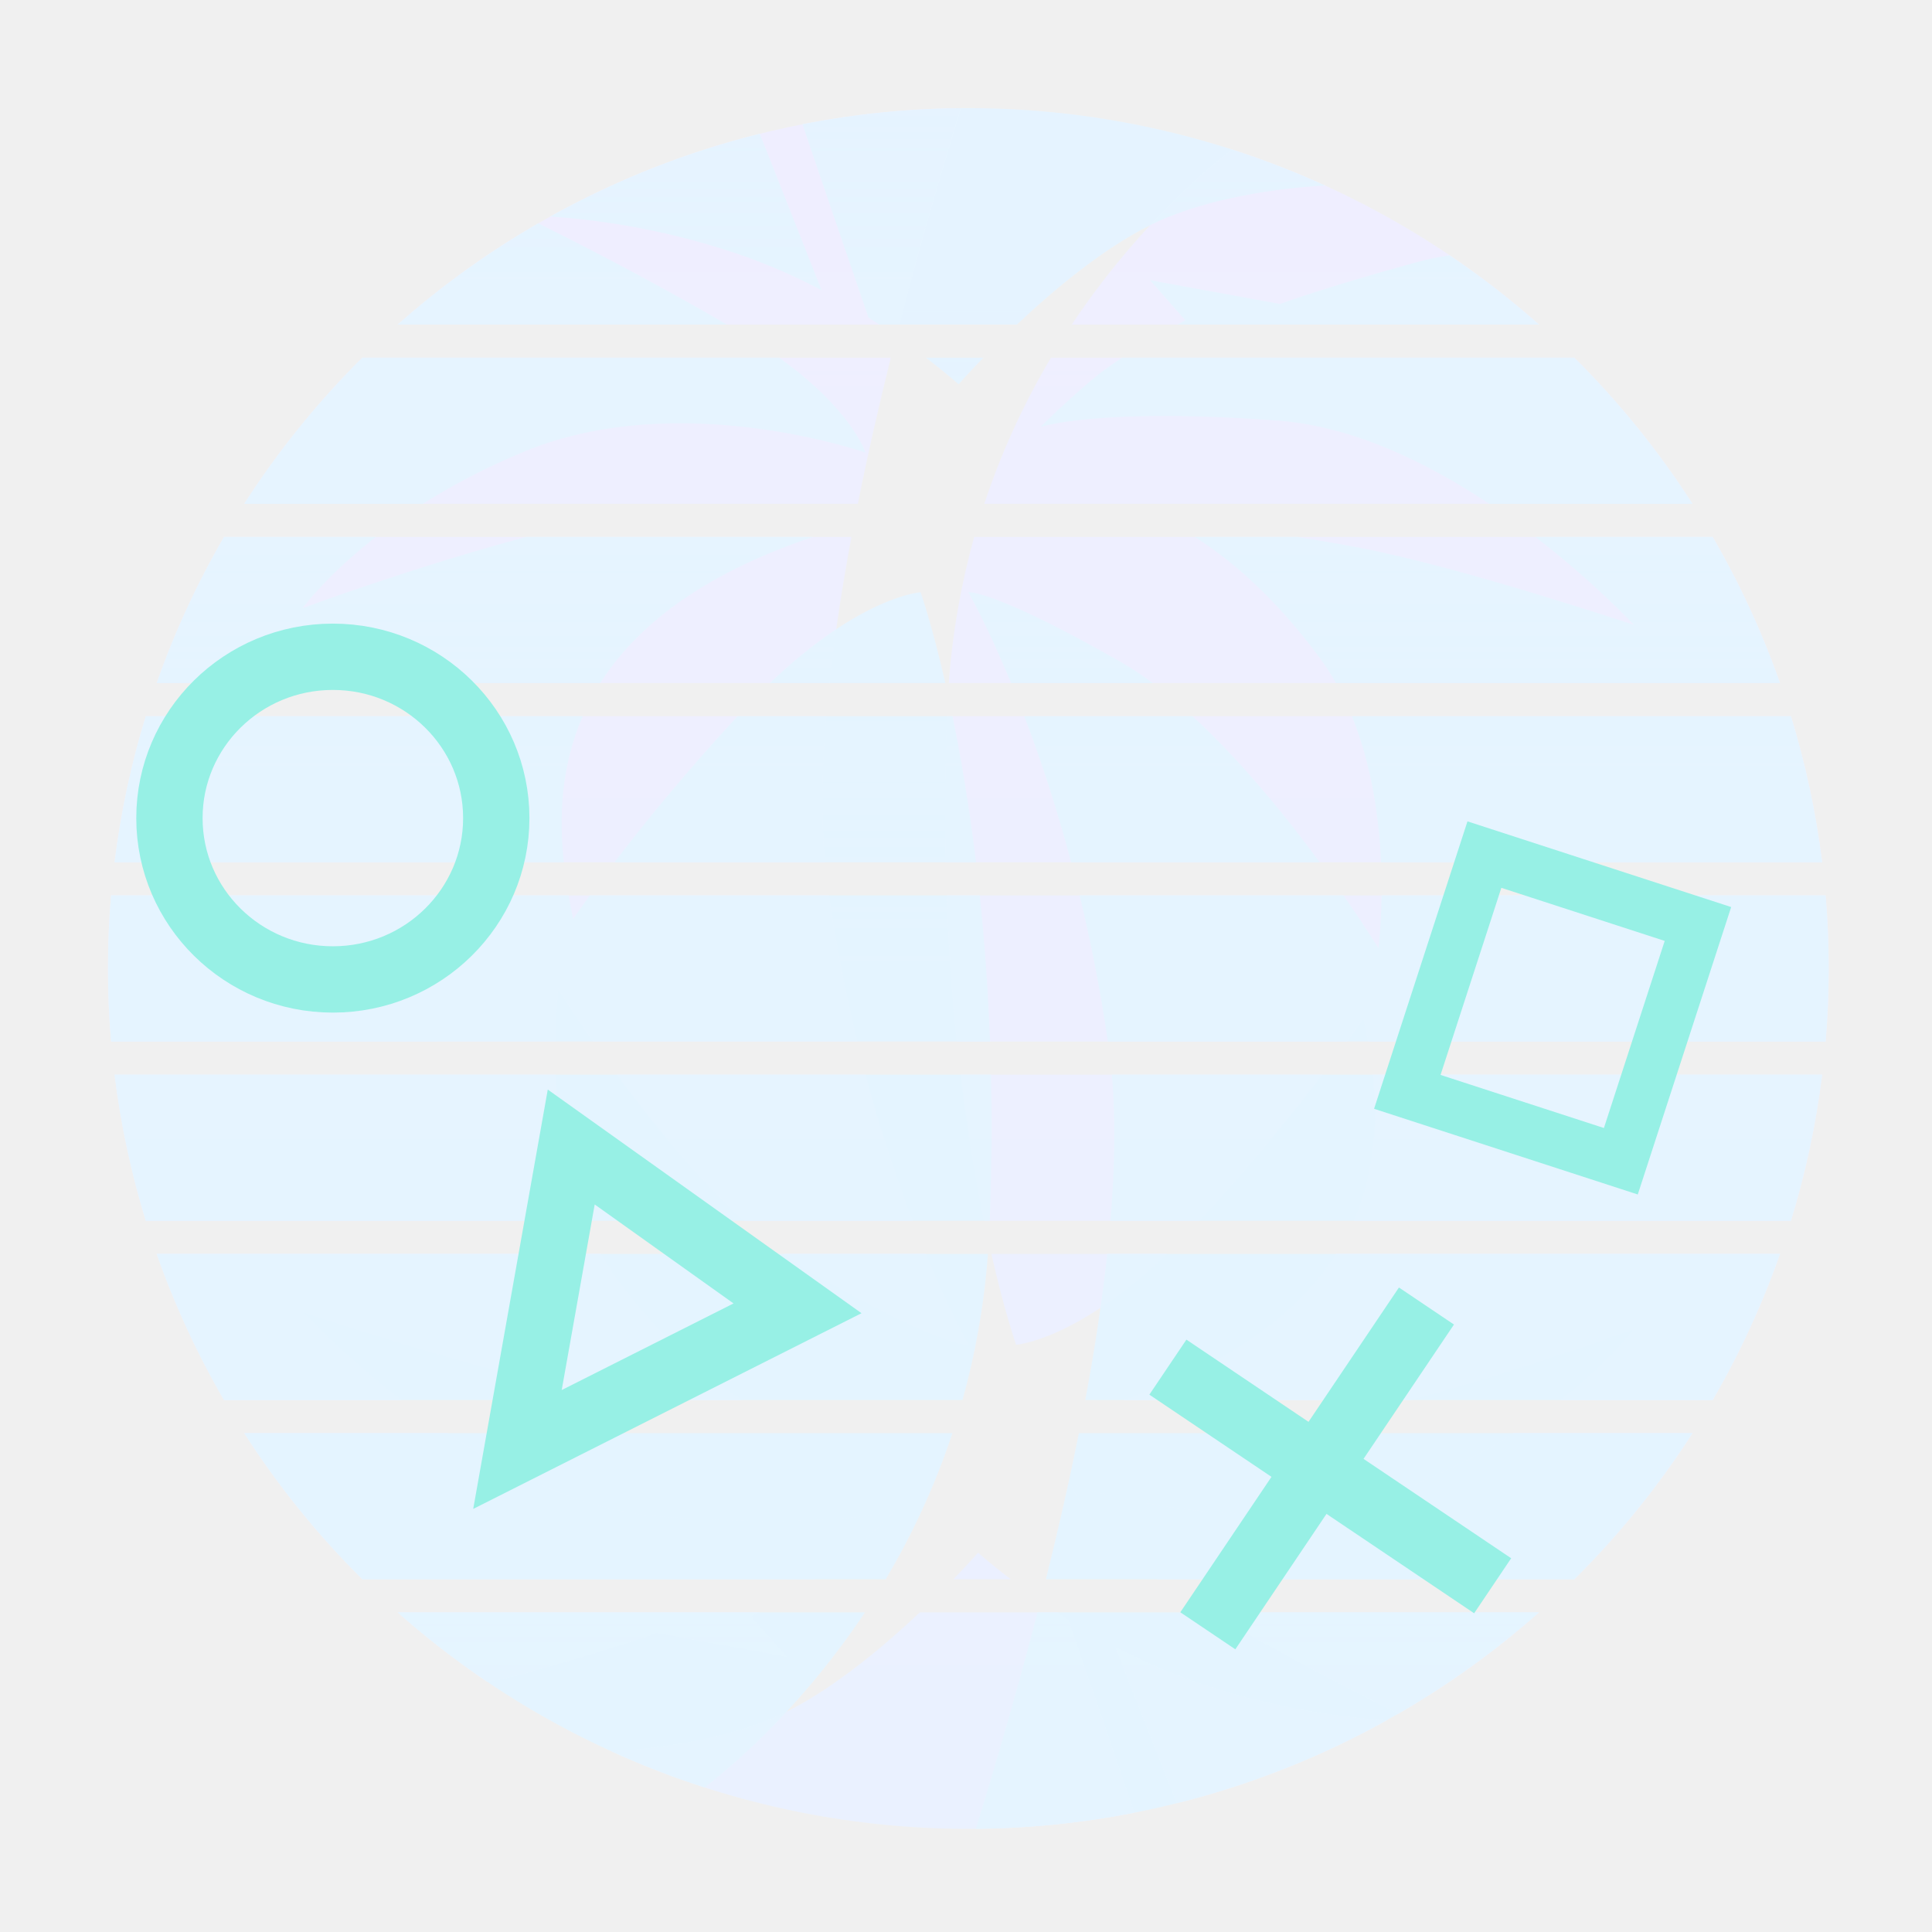
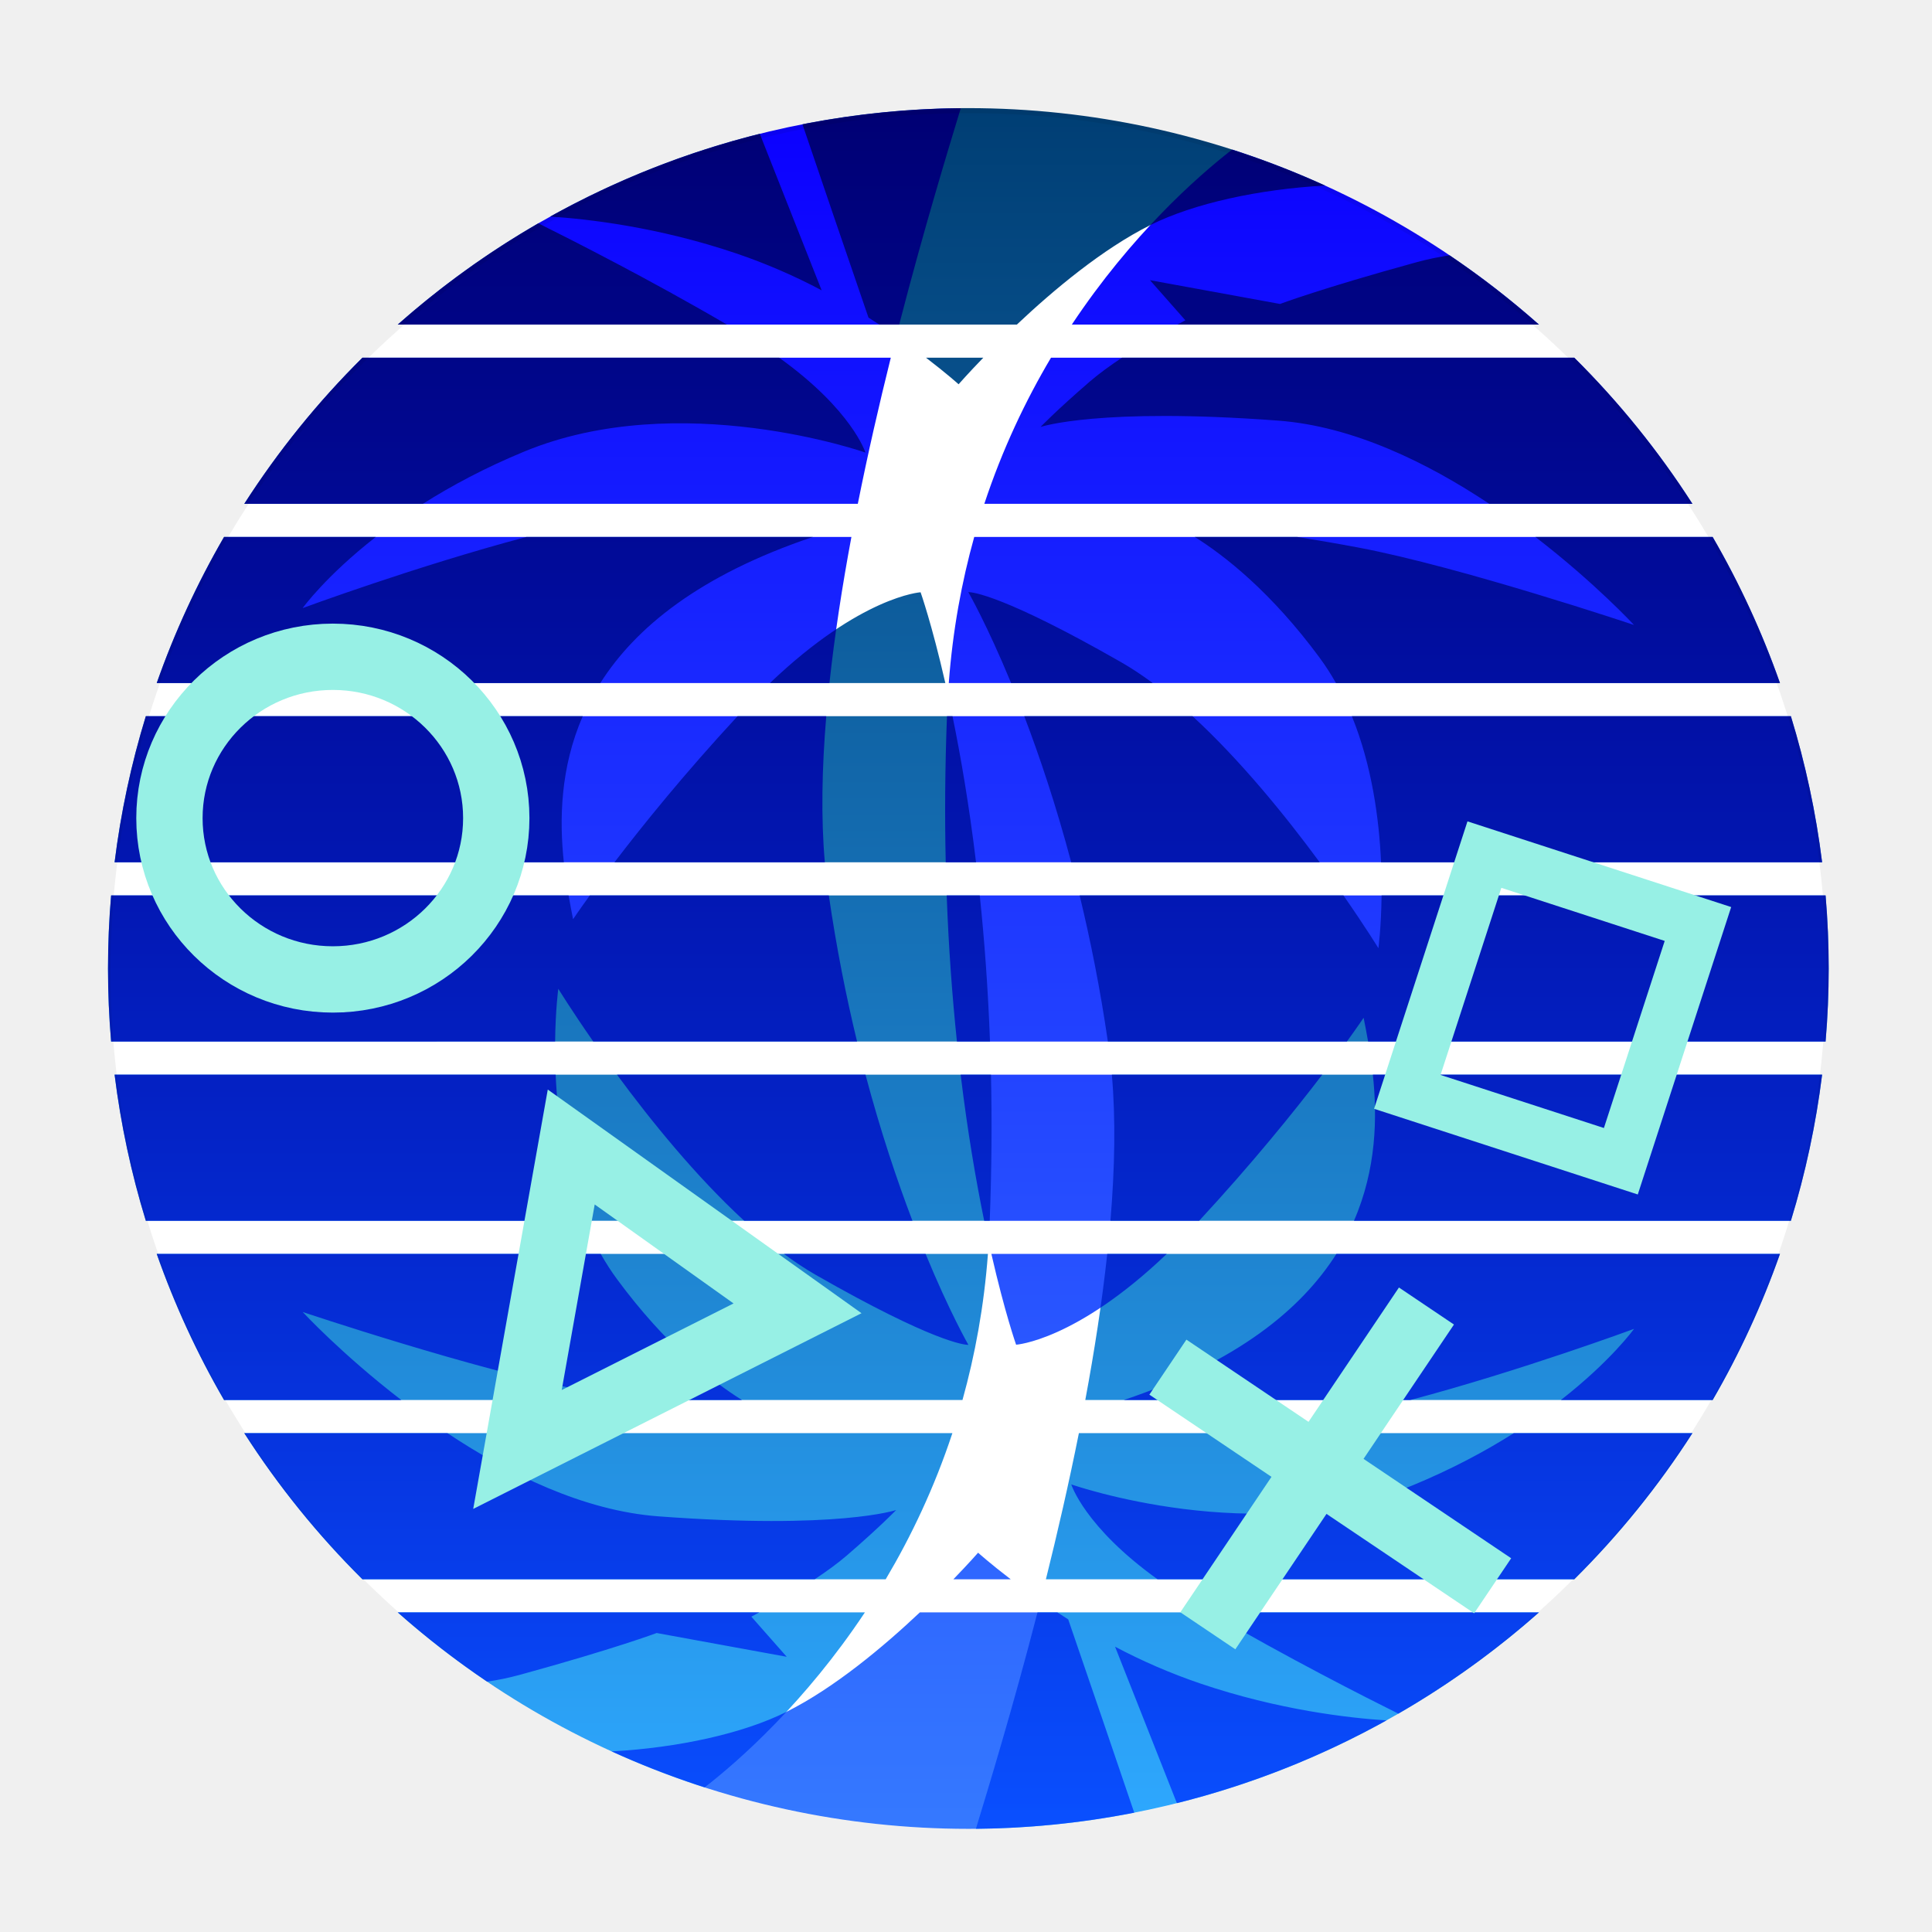
<svg xmlns="http://www.w3.org/2000/svg" xmlns:xlink="http://www.w3.org/1999/xlink" width="512" height="512" fill="none" viewBox="0 0 512 512" version="1.1" id="svg7">
  <defs id="defs7">
    <linearGradient id="linearGradient5">
      <stop style="stop-color:#003e74;stop-opacity:1;" offset="0" id="stop4" />
      <stop style="stop-color:#2ea8ff;stop-opacity:1;" offset="1" id="stop5" />
    </linearGradient>
    <linearGradient id="linearGradient1">
      <stop style="stop-color:#3579ff;stop-opacity:1;" offset="0" id="stop2" />
      <stop style="stop-color:#0b00ff;stop-opacity:1;" offset="1" id="stop3" />
    </linearGradient>
    <linearGradient id="swatch37">
      <stop style="stop-color:#ffffff;stop-opacity:1;" offset="0" id="stop37" />
    </linearGradient>
    <linearGradient id="swatch28">
      <stop style="stop-color:#252525;stop-opacity:1;" offset="0" id="stop28" />
    </linearGradient>
    <linearGradient id="swatch27">
      <stop style="stop-color:#000000;stop-opacity:1;" offset="0" id="stop27" />
    </linearGradient>
    <linearGradient id="swatch15">
      <stop style="stop-color:#ffffff;stop-opacity:1;" offset="0" id="stop16" />
    </linearGradient>
    <linearGradient id="linearGradient14">
      <stop style="stop-color:#ffffff;stop-opacity:1;" offset="0" id="stop14" />
      <stop style="stop-color:#ffffff;stop-opacity:0;" offset="1" id="stop15" />
    </linearGradient>
    <linearGradient id="swatch9">
      <stop style="stop-color:#ffffff;stop-opacity:1;" offset="0" id="stop10" />
    </linearGradient>
    <linearGradient id="swatch8">
      <stop style="stop-color:#ffffff;stop-opacity:1;" offset="0" id="stop9" />
    </linearGradient>
    <rect x="22.627" y="402.768" width="521.34" height="248.949" id="rect24" />
    <clipPath clipPathUnits="userSpaceOnUse" id="clipPath18">
      <circle style="opacity:1;mix-blend-mode:normal;fill:none;fill-opacity:1;fill-rule:nonzero;stroke:none;stroke-width:10.838;stroke-opacity:0.566;paint-order:stroke fill markers" id="circle18" cx="-246.832" cy="246.834" r="191.9" />
    </clipPath>
    <clipPath clipPathUnits="userSpaceOnUse" id="clipPath22">
      <circle style="opacity:1;mix-blend-mode:normal;fill:none;fill-opacity:1;fill-rule:nonzero;stroke:none;stroke-width:10.838;stroke-opacity:0.566;paint-order:stroke fill markers" id="circle22" cx="256" cy="256" r="191.9" />
    </clipPath>
    <clipPath clipPathUnits="userSpaceOnUse" id="clipPath128">
      <circle style="fill:none;fill-opacity:1;stroke:#03ffff;stroke-width:0;stroke-dasharray:none;stroke-opacity:1" id="circle128" cx="256" cy="256" r="192" />
    </clipPath>
    <linearGradient xlink:href="#linearGradient1" id="linearGradient3" x1="256" y1="64" x2="256" y2="448" gradientUnits="userSpaceOnUse" gradientTransform="matrix(1.187495,0,0,-1.187495,-47.37066,560.6639)" />
    <linearGradient xlink:href="#linearGradient5" id="linearGradient4" gradientUnits="userSpaceOnUse" gradientTransform="matrix(-1.187495,0,0,1.187495,560.6153,-47.34528)" x1="256" y1="64" x2="256" y2="448" />
  </defs>
-   <path id="path8-7" style="display:inline;mix-blend-mode:color;fill:url(#linearGradient3);fill-opacity:1;fill-rule:nonzero;stroke:none;stroke-width:0;stroke-dasharray:none;stroke-opacity:0.566;paint-order:stroke fill markers" d="m 256.628,484.664 a 227.999,228.004 0 0 1 -94.529,-20.522 c 17.542,-0.962 34.778,-4.718 46.287,-10.467 12.695,-6.342 25.705,-17.242 35.384,-26.374 h 36.451 c 0.932,0.612 1.888,1.231 2.867,1.851 4.897,14.186 13.277,38.807 17.499,51.233 a 227.999,228.004 0 0 1 -43.958,4.279 z m 55.265,-6.8 -16.391,-41.477 c 6.998,3.72 14.681,7.076 22.625,9.769 20.755,7.035 39.466,9.14 49.314,9.767 a 227.999,228.004 0 0 1 -55.548,21.941 z m 58.695,-23.725 c -8.691,-4.32 -29.67,-14.956 -49.979,-26.837 h 87.232 a 227.999,228.004 0 0 1 -37.253,26.837 z m -241.5,-8.487 a 227.999,228.004 0 0 1 -23.673,-18.351 h 95.809 c -1.323,0.721 -2.111,1.132 -2.111,1.132 l 9.379,10.634 -34.472,-6.302 c 0,-2e-5 -10.964,4.136 -36.059,11.029 -3.1,0.851 -6.062,1.454 -8.874,1.858 z M 96.054,418.525 A 227.999,228.004 0 0 1 64.743,379.801 h 53.834 c 16.259,10.821 36.031,20.563 55.931,22.048 47.509,3.545 62.979,-1.675 62.979,-1.675 0,0 -4.14,4.332 -13.032,12.012 -2.445,2.111 -5.461,4.29 -8.549,6.339 z m 156.603,0 c 4.105,-4.24 6.55,-7.042 6.55,-7.042 0,0 3.173,2.862 8.639,7.042 z m 54.103,0 c -19.357,-13.887 -22.862,-25.144 -22.862,-25.144 0,0 49.217,17.268 90.391,0.281 10.448,-4.311 19.374,-9.105 26.881,-13.861 h 47.342 a 227.999,228.004 0 0 1 -31.311,38.724 z M 59.386,371.024 A 227.999,228.004 0 0 1 41.543,332.3 H 159.2 c 1.308,2.32 2.751,4.571 4.344,6.731 12.779,17.329 25.061,26.968 33.085,31.993 h -27.155 c -5.272,-0.84 -10.815,-1.789 -16.409,-2.848 -27.043,-5.12 -72.845,-20.48 -72.845,-20.48 0,0 10.296,11.137 26.132,23.328 z m 238.424,0 c 30.057,-10.104 47.058,-24.07 56.346,-38.724 h 117.557 a 227.999,228.004 0 0 1 -17.843,38.724 h -40.222 c 13.331,-10.412 19.387,-18.859 19.387,-18.859 0,0 -30.089,11.117 -59.298,18.859 z m -41.258,-14.621 c -0.901,-0.01 -9.09,-0.647 -40.382,-18.555 -2.802,-1.603 -5.614,-3.47 -8.415,-5.548 h 37.536 c 6.437,15.59 11.346,24.103 11.346,24.103 0,0 -0.026,6.4e-4 -0.086,0 z m 12.728,-0.042 c 0,0 -2.973,-8.382 -6.557,-24.061 h 46.482 c -24.162,23.08 -39.925,24.061 -39.925,24.061 z M 38.653,323.523 a 227.999,228.004 0 0 1 -8.28,-38.724 H 147.253 c 0.504,11.435 2.404,25.614 7.733,38.724 z m 158.568,0 c -12.81,-11.778 -24.78,-26.589 -33.714,-38.724 h 65.857 c 4.012,15.089 8.393,28.096 12.445,38.724 z m 63.601,0 c -2.167,-10.572 -4.401,-23.551 -6.237,-38.724 h 95.825 c -7.469,9.786 -18.553,23.518 -32.628,38.724 z m 97.992,0 c 5.956,-13.696 6.215,-27.443 5.007,-38.724 h 119.063 a 227.999,228.004 0 0 1 -8.28,38.724 z M 29.452,276.023 A 227.999,228.004 0 0 1 28.629,256.661 227.999,228.004 0 0 1 29.452,237.298 H 219.649 c 2.026,13.952 4.616,26.901 7.484,38.724 H 157.224 c -5.802,-8.336 -9.273,-13.988 -9.273,-13.988 0,0 -0.742,5.526 -0.84,13.988 z m 224.144,0 c -1.229,-11.77 -2.195,-24.706 -2.711,-38.724 h 232.918 a 227.999,228.004 0 0 1 0.823,19.362 227.999,228.004 0 0 1 -0.823,19.362 H 362.566 c -0.399,-2.289 -0.816,-4.401 -1.192,-6.306 0,0 -1.523,2.281 -4.435,6.306 z M 30.373,228.522 a 227.999,228.004 0 0 1 8.28,-38.724 H 218.969 c -1.16,13.846 -1.414,26.999 -0.376,38.724 z m 220.253,0 c -0.272,-12.171 -0.198,-25.096 0.332,-38.724 h 223.646 a 227.999,228.004 0 0 1 8.28,38.724 z M 41.541,181.021 a 227.999,228.004 0 0 1 17.843,-38.724 H 225.633 c -2.422,12.988 -4.453,26.073 -5.819,38.724 z m 209.892,0 c 1.04,-13.909 3.422,-26.816 6.747,-38.724 h 195.693 a 227.999,228.004 0 0 1 17.843,38.724 z M 64.741,133.52 A 227.999,228.004 0 0 1 96.052,94.796 H 236.07 c -3.06,12.287 -6.075,25.39 -8.742,38.724 z m 196.113,0 c 4.802,-14.522 10.968,-27.427 17.671,-38.724 h 138.679 a 227.999,228.004 0 0 1 31.311,38.724 z M 105.413,86.02 A 227.999,228.004 0 0 1 254.617,28.666 c -3.301,10.858 -9.743,31.901 -16.319,57.353 z m 178.628,0 C 299.827,62.261 317.244,46.832 326.528,39.637 a 227.999,228.004 0 0 1 81.316,46.383 z" />
-   <path id="path8-7-2" style="display:inline;mix-blend-mode:color;fill:url(#linearGradient4);fill-opacity:1;fill-rule:nonzero;stroke:none;stroke-width:0;stroke-dasharray:none;stroke-opacity:0.566;paint-order:stroke fill markers" d="m 256.617,28.654 a 227.999,228.004 0 0 1 94.529,20.522 C 333.603,50.138 316.367,53.894 304.859,59.644 292.163,65.985 279.154,76.885 269.475,86.017 h -36.451 c -0.932,-0.612 -1.888,-1.231 -2.867,-1.851 -4.897,-14.186 -13.277,-38.807 -17.499,-51.233 a 227.999,228.004 0 0 1 43.958,-4.279 z m -55.265,6.8 16.391,41.477 c -6.998,-3.72 -14.681,-7.076 -22.625,-9.769 -20.755,-7.035 -39.466,-9.14 -49.314,-9.767 A 227.999,228.004 0 0 1 201.352,35.455 Z m -58.695,23.725 c 8.691,4.32 29.67,14.956 49.979,26.837 H 105.403 A 227.999,228.004 0 0 1 142.656,59.18 Z m 241.5,8.487 a 227.999,228.004 0 0 1 23.673,18.351 h -95.809 c 1.323,-0.721 2.111,-1.132 2.111,-1.132 l -9.379,-10.634 34.472,6.302 c 0,1.2e-5 10.964,-4.136 36.059,-11.029 3.1,-0.851 6.062,-1.454 8.874,-1.858 z m 33.034,27.127 a 227.999,228.004 0 0 1 31.311,38.724 h -53.834 c -16.259,-10.821 -36.031,-20.563 -55.931,-22.048 -47.509,-3.545 -62.979,1.675 -62.979,1.675 0,0 4.14,-4.332 13.032,-12.012 2.445,-2.111 5.461,-4.29 8.549,-6.339 z m -156.603,0 c -4.105,4.24 -6.55,7.042 -6.55,7.042 0,0 -3.173,-2.862 -8.639,-7.042 z m -54.103,0 c 19.357,13.887 22.862,25.144 22.862,25.144 0,0 -49.217,-17.268 -90.391,-0.281 -10.448,4.311 -19.374,9.105 -26.881,13.861 H 64.732 A 227.999,228.004 0 0 1 96.043,94.794 Z m 247.375,47.501 a 227.999,228.004 0 0 1 17.843,38.724 H 354.044 c -1.308,-2.32 -2.751,-4.571 -4.344,-6.731 -12.779,-17.329 -25.061,-26.968 -33.085,-31.993 h 27.155 c 5.272,0.84 10.815,1.789 16.409,2.848 27.043,5.12 72.845,20.48 72.845,20.48 0,0 -10.296,-11.137 -26.132,-23.328 z m -238.424,0 c -30.057,10.104 -47.058,24.07 -56.346,38.724 H 41.531 a 227.999,228.004 0 0 1 17.843,-38.724 h 40.222 c -13.331,10.412 -19.387,18.859 -19.387,18.859 0,0 30.089,-11.117 59.298,-18.859 z m 41.258,14.621 c 0.901,0.009 9.09,0.647 40.382,18.555 2.802,1.603 5.614,3.47 8.415,5.548 h -37.536 c -6.437,-15.59 -11.346,-24.103 -11.346,-24.103 0,0 0.026,-6.4e-4 0.086,0 z m -12.728,0.042 c 0,0 2.973,8.382 6.557,24.061 H 204.04 c 24.162,-23.08 39.925,-24.061 39.925,-24.061 z m 230.627,32.838 a 227.999,228.004 0 0 1 8.28,38.724 H 365.991 c -0.504,-11.435 -2.404,-25.614 -7.733,-38.724 z m -158.568,0 c 12.81,11.778 24.78,26.589 33.714,38.724 h -65.857 c -4.012,-15.089 -8.393,-28.096 -12.445,-38.724 z m -63.601,0 c 2.167,10.572 4.401,23.551 6.237,38.724 h -95.825 c 7.469,-9.786 18.553,-23.518 32.628,-38.724 z m -97.992,0 c -5.956,13.696 -6.215,27.443 -5.007,38.724 H 30.362 a 227.999,228.004 0 0 1 8.28,-38.724 z m 329.361,47.501 a 227.999,228.004 0 0 1 0.823,19.362 227.999,228.004 0 0 1 -0.823,19.362 H 293.596 c -2.026,-13.952 -4.616,-26.901 -7.484,-38.724 h 69.909 c 5.802,8.336 9.273,13.988 9.273,13.988 0,0 0.742,-5.526 0.84,-13.988 z m -224.144,0 c 1.229,11.77 2.195,24.706 2.711,38.724 H 29.441 a 227.999,228.004 0 0 1 -0.823,-19.362 227.999,228.004 0 0 1 0.823,-19.362 H 150.679 c 0.399,2.289 0.816,4.401 1.192,6.306 0,0 1.523,-2.281 4.435,-6.306 z m 223.224,47.501 a 227.999,228.004 0 0 1 -8.28,38.724 H 294.275 c 1.16,-13.846 1.414,-26.999 0.376,-38.724 z m -220.253,0 c 0.272,12.171 0.198,25.096 -0.332,38.724 H 38.642 a 227.999,228.004 0 0 1 -8.28,-38.724 z m 209.085,47.501 a 227.999,228.004 0 0 1 -17.843,38.724 H 287.612 c 2.422,-12.988 4.453,-26.073 5.819,-38.724 z m -209.892,0 c -1.04,13.909 -3.422,26.816 -6.747,38.724 H 59.372 A 227.999,228.004 0 0 1 41.529,332.298 Z m 186.692,47.501 a 227.999,228.004 0 0 1 -31.311,38.724 H 277.175 c 3.06,-12.287 6.075,-25.39 8.742,-38.724 z m -196.113,0 c -4.802,14.522 -10.968,27.427 -17.671,38.724 H 96.04 A 227.999,228.004 0 0 1 64.729,379.798 Z m 155.441,47.501 a 227.999,228.004 0 0 1 -149.205,57.353 c 3.301,-10.858 9.743,-31.901 16.319,-57.353 z m -178.628,0 c -15.787,23.759 -33.204,39.187 -42.488,46.383 a 227.999,228.004 0 0 1 -81.316,-46.383 z" />
+   <circle style="opacity:1;mix-blend-mode:screen;fill:#ffffff;fill-opacity:1;stroke:none;stroke-width:15.907;stroke-dasharray:none;stroke-opacity:1" id="path1" cx="256.617" cy="257.318" r="227.335" />
+   <path id="path8-7" style="display:inline;mix-blend-mode:multiply;fill:url(#linearGradient3);fill-opacity:1;fill-rule:nonzero;stroke:none;stroke-width:0;stroke-dasharray:none;stroke-opacity:0.566;paint-order:stroke fill markers" d="m 256.628,484.664 a 227.999,228.004 0 0 1 -94.529,-20.522 c 17.542,-0.962 34.778,-4.718 46.287,-10.467 12.695,-6.342 25.705,-17.242 35.384,-26.374 h 36.451 c 0.932,0.612 1.888,1.231 2.867,1.851 4.897,14.186 13.277,38.807 17.499,51.233 a 227.999,228.004 0 0 1 -43.958,4.279 z m 55.265,-6.8 -16.391,-41.477 c 6.998,3.72 14.681,7.076 22.625,9.769 20.755,7.035 39.466,9.14 49.314,9.767 a 227.999,228.004 0 0 1 -55.548,21.941 z m 58.695,-23.725 c -8.691,-4.32 -29.67,-14.956 -49.979,-26.837 h 87.232 a 227.999,228.004 0 0 1 -37.253,26.837 z m -241.5,-8.487 a 227.999,228.004 0 0 1 -23.673,-18.351 h 95.809 c -1.323,0.721 -2.111,1.132 -2.111,1.132 l 9.379,10.634 -34.472,-6.302 c 0,-2e-5 -10.964,4.136 -36.059,11.029 -3.1,0.851 -6.062,1.454 -8.874,1.858 z M 96.054,418.525 A 227.999,228.004 0 0 1 64.743,379.801 h 53.834 c 16.259,10.821 36.031,20.563 55.931,22.048 47.509,3.545 62.979,-1.675 62.979,-1.675 0,0 -4.14,4.332 -13.032,12.012 -2.445,2.111 -5.461,4.29 -8.549,6.339 z m 156.603,0 c 4.105,-4.24 6.55,-7.042 6.55,-7.042 0,0 3.173,2.862 8.639,7.042 z m 54.103,0 c -19.357,-13.887 -22.862,-25.144 -22.862,-25.144 0,0 49.217,17.268 90.391,0.281 10.448,-4.311 19.374,-9.105 26.881,-13.861 h 47.342 a 227.999,228.004 0 0 1 -31.311,38.724 z M 59.386,371.024 A 227.999,228.004 0 0 1 41.543,332.3 H 159.2 c 1.308,2.32 2.751,4.571 4.344,6.731 12.779,17.329 25.061,26.968 33.085,31.993 h -27.155 c -5.272,-0.84 -10.815,-1.789 -16.409,-2.848 -27.043,-5.12 -72.845,-20.48 -72.845,-20.48 0,0 10.296,11.137 26.132,23.328 z m 238.424,0 c 30.057,-10.104 47.058,-24.07 56.346,-38.724 h 117.557 a 227.999,228.004 0 0 1 -17.843,38.724 h -40.222 c 13.331,-10.412 19.387,-18.859 19.387,-18.859 0,0 -30.089,11.117 -59.298,18.859 z m -41.258,-14.621 c -0.901,-0.01 -9.09,-0.647 -40.382,-18.555 -2.802,-1.603 -5.614,-3.47 -8.415,-5.548 h 37.536 c 6.437,15.59 11.346,24.103 11.346,24.103 0,0 -0.026,6.4e-4 -0.086,0 z m 12.728,-0.042 c 0,0 -2.973,-8.382 -6.557,-24.061 h 46.482 c -24.162,23.08 -39.925,24.061 -39.925,24.061 z M 38.653,323.523 a 227.999,228.004 0 0 1 -8.28,-38.724 H 147.253 c 0.504,11.435 2.404,25.614 7.733,38.724 z m 158.568,0 c -12.81,-11.778 -24.78,-26.589 -33.714,-38.724 h 65.857 c 4.012,15.089 8.393,28.096 12.445,38.724 z m 63.601,0 c -2.167,-10.572 -4.401,-23.551 -6.237,-38.724 h 95.825 c -7.469,9.786 -18.553,23.518 -32.628,38.724 z m 97.992,0 c 5.956,-13.696 6.215,-27.443 5.007,-38.724 h 119.063 a 227.999,228.004 0 0 1 -8.28,38.724 z M 29.452,276.023 A 227.999,228.004 0 0 1 28.629,256.661 227.999,228.004 0 0 1 29.452,237.298 H 219.649 c 2.026,13.952 4.616,26.901 7.484,38.724 H 157.224 c -5.802,-8.336 -9.273,-13.988 -9.273,-13.988 0,0 -0.742,5.526 -0.84,13.988 z m 224.144,0 c -1.229,-11.77 -2.195,-24.706 -2.711,-38.724 h 232.918 a 227.999,228.004 0 0 1 0.823,19.362 227.999,228.004 0 0 1 -0.823,19.362 H 362.566 c -0.399,-2.289 -0.816,-4.401 -1.192,-6.306 0,0 -1.523,2.281 -4.435,6.306 z M 30.373,228.522 a 227.999,228.004 0 0 1 8.28,-38.724 H 218.969 c -1.16,13.846 -1.414,26.999 -0.376,38.724 z m 220.253,0 c -0.272,-12.171 -0.198,-25.096 0.332,-38.724 h 223.646 a 227.999,228.004 0 0 1 8.28,38.724 z M 41.541,181.021 a 227.999,228.004 0 0 1 17.843,-38.724 H 225.633 c -2.422,12.988 -4.453,26.073 -5.819,38.724 z m 209.892,0 c 1.04,-13.909 3.422,-26.816 6.747,-38.724 h 195.693 a 227.999,228.004 0 0 1 17.843,38.724 z M 64.741,133.52 A 227.999,228.004 0 0 1 96.052,94.796 H 236.07 c -3.06,12.287 -6.075,25.39 -8.742,38.724 z m 196.113,0 c 4.802,-14.522 10.968,-27.427 17.671,-38.724 h 138.679 a 227.999,228.004 0 0 1 31.311,38.724 z M 105.413,86.02 A 227.999,228.004 0 0 1 254.617,28.666 c -3.301,10.858 -9.743,31.901 -16.319,57.353 z m 178.628,0 C 299.827,62.261 317.244,46.832 326.528,39.637 a 227.999,228.004 0 0 1 81.316,46.383 z" />
+   <path id="path8-7-2" style="display:inline;mix-blend-mode:multiply;fill:url(#linearGradient4);fill-opacity:1;fill-rule:nonzero;stroke:none;stroke-width:0;stroke-dasharray:none;stroke-opacity:0.566;paint-order:stroke fill markers" d="m 256.617,28.654 a 227.999,228.004 0 0 1 94.529,20.522 C 333.603,50.138 316.367,53.894 304.859,59.644 292.163,65.985 279.154,76.885 269.475,86.017 h -36.451 c -0.932,-0.612 -1.888,-1.231 -2.867,-1.851 -4.897,-14.186 -13.277,-38.807 -17.499,-51.233 a 227.999,228.004 0 0 1 43.958,-4.279 z m -55.265,6.8 16.391,41.477 c -6.998,-3.72 -14.681,-7.076 -22.625,-9.769 -20.755,-7.035 -39.466,-9.14 -49.314,-9.767 A 227.999,228.004 0 0 1 201.352,35.455 Z m -58.695,23.725 c 8.691,4.32 29.67,14.956 49.979,26.837 H 105.403 A 227.999,228.004 0 0 1 142.656,59.18 Z m 241.5,8.487 a 227.999,228.004 0 0 1 23.673,18.351 h -95.809 c 1.323,-0.721 2.111,-1.132 2.111,-1.132 l -9.379,-10.634 34.472,6.302 c 0,1.2e-5 10.964,-4.136 36.059,-11.029 3.1,-0.851 6.062,-1.454 8.874,-1.858 z m 33.034,27.127 a 227.999,228.004 0 0 1 31.311,38.724 h -53.834 c -16.259,-10.821 -36.031,-20.563 -55.931,-22.048 -47.509,-3.545 -62.979,1.675 -62.979,1.675 0,0 4.14,-4.332 13.032,-12.012 2.445,-2.111 5.461,-4.29 8.549,-6.339 z m -156.603,0 c -4.105,4.24 -6.55,7.042 -6.55,7.042 0,0 -3.173,-2.862 -8.639,-7.042 z m -54.103,0 c 19.357,13.887 22.862,25.144 22.862,25.144 0,0 -49.217,-17.268 -90.391,-0.281 -10.448,4.311 -19.374,9.105 -26.881,13.861 H 64.732 A 227.999,228.004 0 0 1 96.043,94.794 Z m 247.375,47.501 a 227.999,228.004 0 0 1 17.843,38.724 H 354.044 c -1.308,-2.32 -2.751,-4.571 -4.344,-6.731 -12.779,-17.329 -25.061,-26.968 -33.085,-31.993 h 27.155 c 5.272,0.84 10.815,1.789 16.409,2.848 27.043,5.12 72.845,20.48 72.845,20.48 0,0 -10.296,-11.137 -26.132,-23.328 z m -238.424,0 c -30.057,10.104 -47.058,24.07 -56.346,38.724 H 41.531 a 227.999,228.004 0 0 1 17.843,-38.724 h 40.222 c -13.331,10.412 -19.387,18.859 -19.387,18.859 0,0 30.089,-11.117 59.298,-18.859 z m 41.258,14.621 c 0.901,0.009 9.09,0.647 40.382,18.555 2.802,1.603 5.614,3.47 8.415,5.548 h -37.536 c -6.437,-15.59 -11.346,-24.103 -11.346,-24.103 0,0 0.026,-6.4e-4 0.086,0 z m -12.728,0.042 c 0,0 2.973,8.382 6.557,24.061 H 204.04 c 24.162,-23.08 39.925,-24.061 39.925,-24.061 z m 230.627,32.838 a 227.999,228.004 0 0 1 8.28,38.724 H 365.991 c -0.504,-11.435 -2.404,-25.614 -7.733,-38.724 z m -158.568,0 c 12.81,11.778 24.78,26.589 33.714,38.724 h -65.857 c -4.012,-15.089 -8.393,-28.096 -12.445,-38.724 z m -63.601,0 c 2.167,10.572 4.401,23.551 6.237,38.724 h -95.825 c 7.469,-9.786 18.553,-23.518 32.628,-38.724 z m -97.992,0 c -5.956,13.696 -6.215,27.443 -5.007,38.724 H 30.362 a 227.999,228.004 0 0 1 8.28,-38.724 z m 329.361,47.501 a 227.999,228.004 0 0 1 0.823,19.362 227.999,228.004 0 0 1 -0.823,19.362 H 293.596 c -2.026,-13.952 -4.616,-26.901 -7.484,-38.724 h 69.909 c 5.802,8.336 9.273,13.988 9.273,13.988 0,0 0.742,-5.526 0.84,-13.988 z m -224.144,0 c 1.229,11.77 2.195,24.706 2.711,38.724 H 29.441 a 227.999,228.004 0 0 1 -0.823,-19.362 227.999,228.004 0 0 1 0.823,-19.362 H 150.679 c 0.399,2.289 0.816,4.401 1.192,6.306 0,0 1.523,-2.281 4.435,-6.306 z m 223.224,47.501 a 227.999,228.004 0 0 1 -8.28,38.724 H 294.275 c 1.16,-13.846 1.414,-26.999 0.376,-38.724 z m -220.253,0 c 0.272,12.171 0.198,25.096 -0.332,38.724 H 38.642 a 227.999,228.004 0 0 1 -8.28,-38.724 z m 209.085,47.501 a 227.999,228.004 0 0 1 -17.843,38.724 H 287.612 c 2.422,-12.988 4.453,-26.073 5.819,-38.724 z m -209.892,0 c -1.04,13.909 -3.422,26.816 -6.747,38.724 H 59.372 A 227.999,228.004 0 0 1 41.529,332.298 Z m 186.692,47.501 a 227.999,228.004 0 0 1 -31.311,38.724 H 277.175 c 3.06,-12.287 6.075,-25.39 8.742,-38.724 z m -196.113,0 c -4.802,14.522 -10.968,27.427 -17.671,38.724 H 96.04 A 227.999,228.004 0 0 1 64.729,379.798 Z m 155.441,47.501 a 227.999,228.004 0 0 1 -149.205,57.353 c 3.301,-10.858 9.743,-31.901 16.319,-57.353 z m -178.628,0 c -15.787,23.759 -33.204,39.187 -42.488,46.383 a 227.999,228.004 0 0 1 -81.316,-46.383 z" />
  <ellipse style="fill:none;fill-opacity:0.68;stroke:#97f0e5;stroke-width:17.575;stroke-dasharray:none;stroke-opacity:1" id="path192" cx="88.209" cy="216.807" rx="43.307" ry="42.755" />
  <path style="fill:none;fill-opacity:0.68;stroke:#97f0e5;stroke-width:17.575;stroke-dasharray:none;stroke-opacity:1" d="M 211.352,346.72 151.384,303.97 137.134,384.126 Z" id="path195" />
  <path id="path196-7" style="fill:none;fill-opacity:0.68;stroke:#97f0e5;stroke-width:17.575;stroke-dasharray:none;stroke-opacity:1" d="m 309.502,362.307 86.068,57.938 m -75.483,11.932 57.938,-86.068" />
  <rect style="fill:none;fill-opacity:0.68;stroke:#97f0e5;stroke-width:13.978;stroke-dasharray:none;stroke-opacity:1" id="rect197" width="66.113" height="59.501" x="93.831" y="-503.615" transform="rotate(108)" />
</svg>
